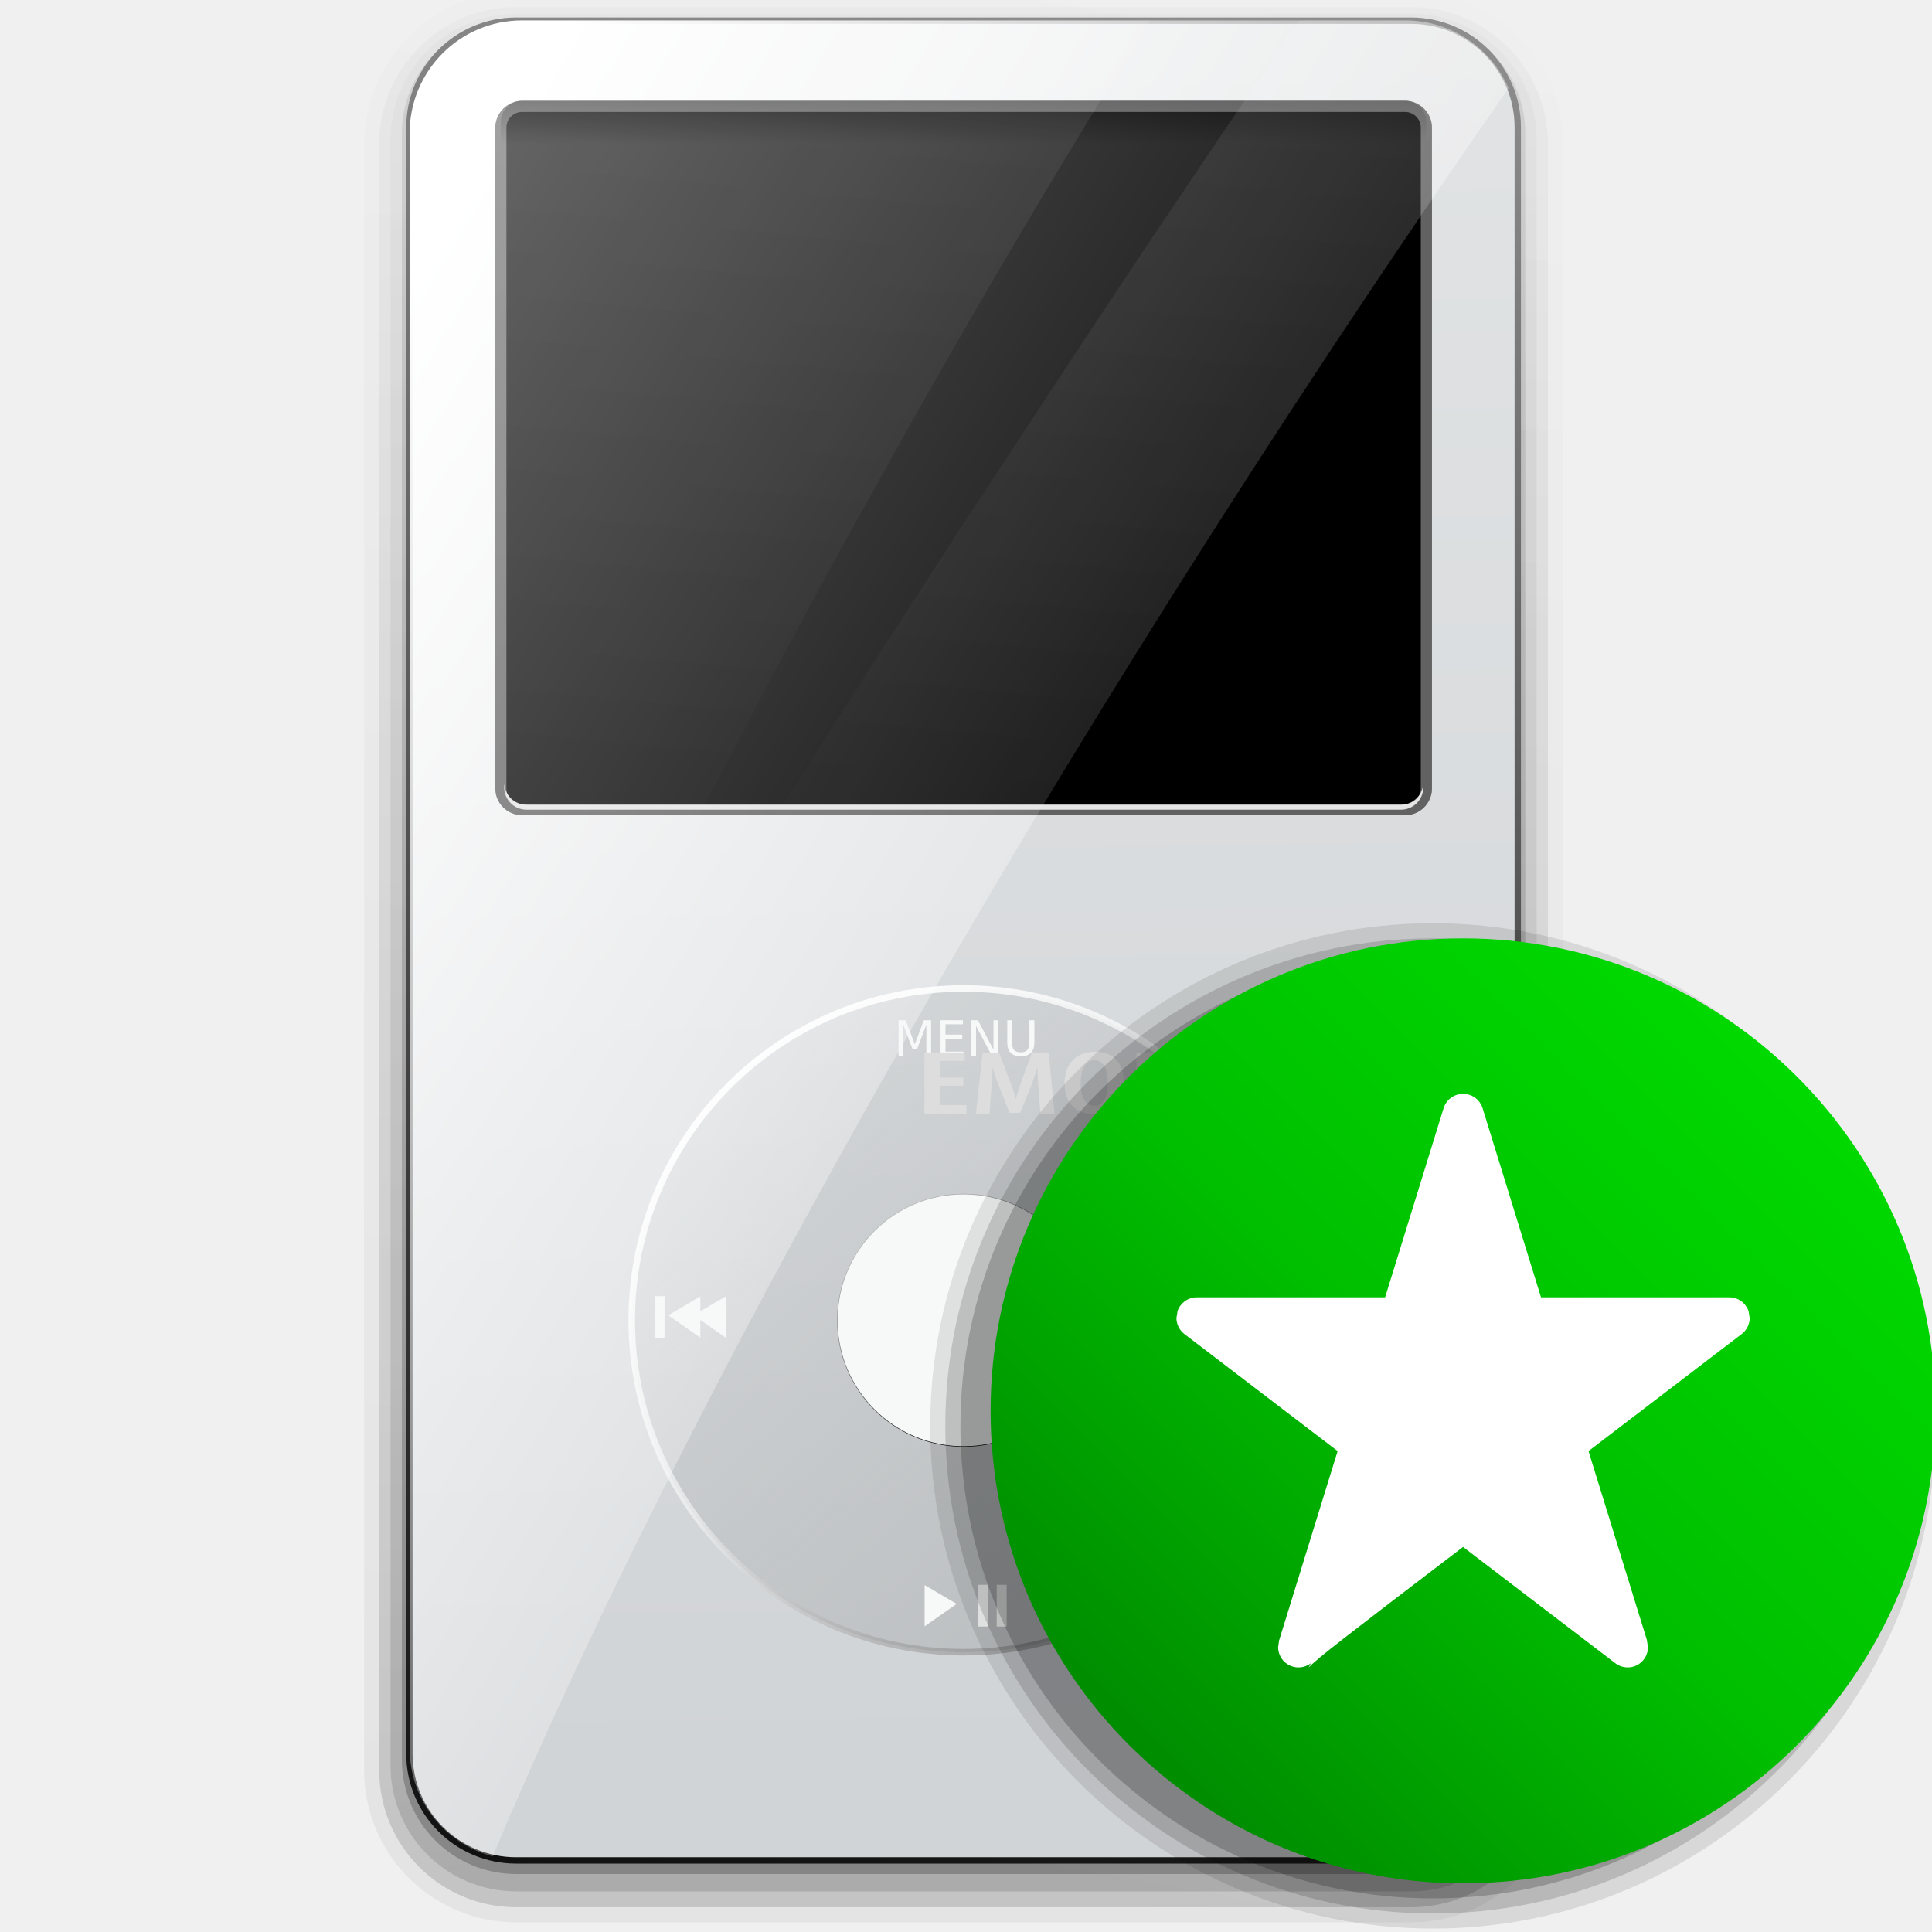
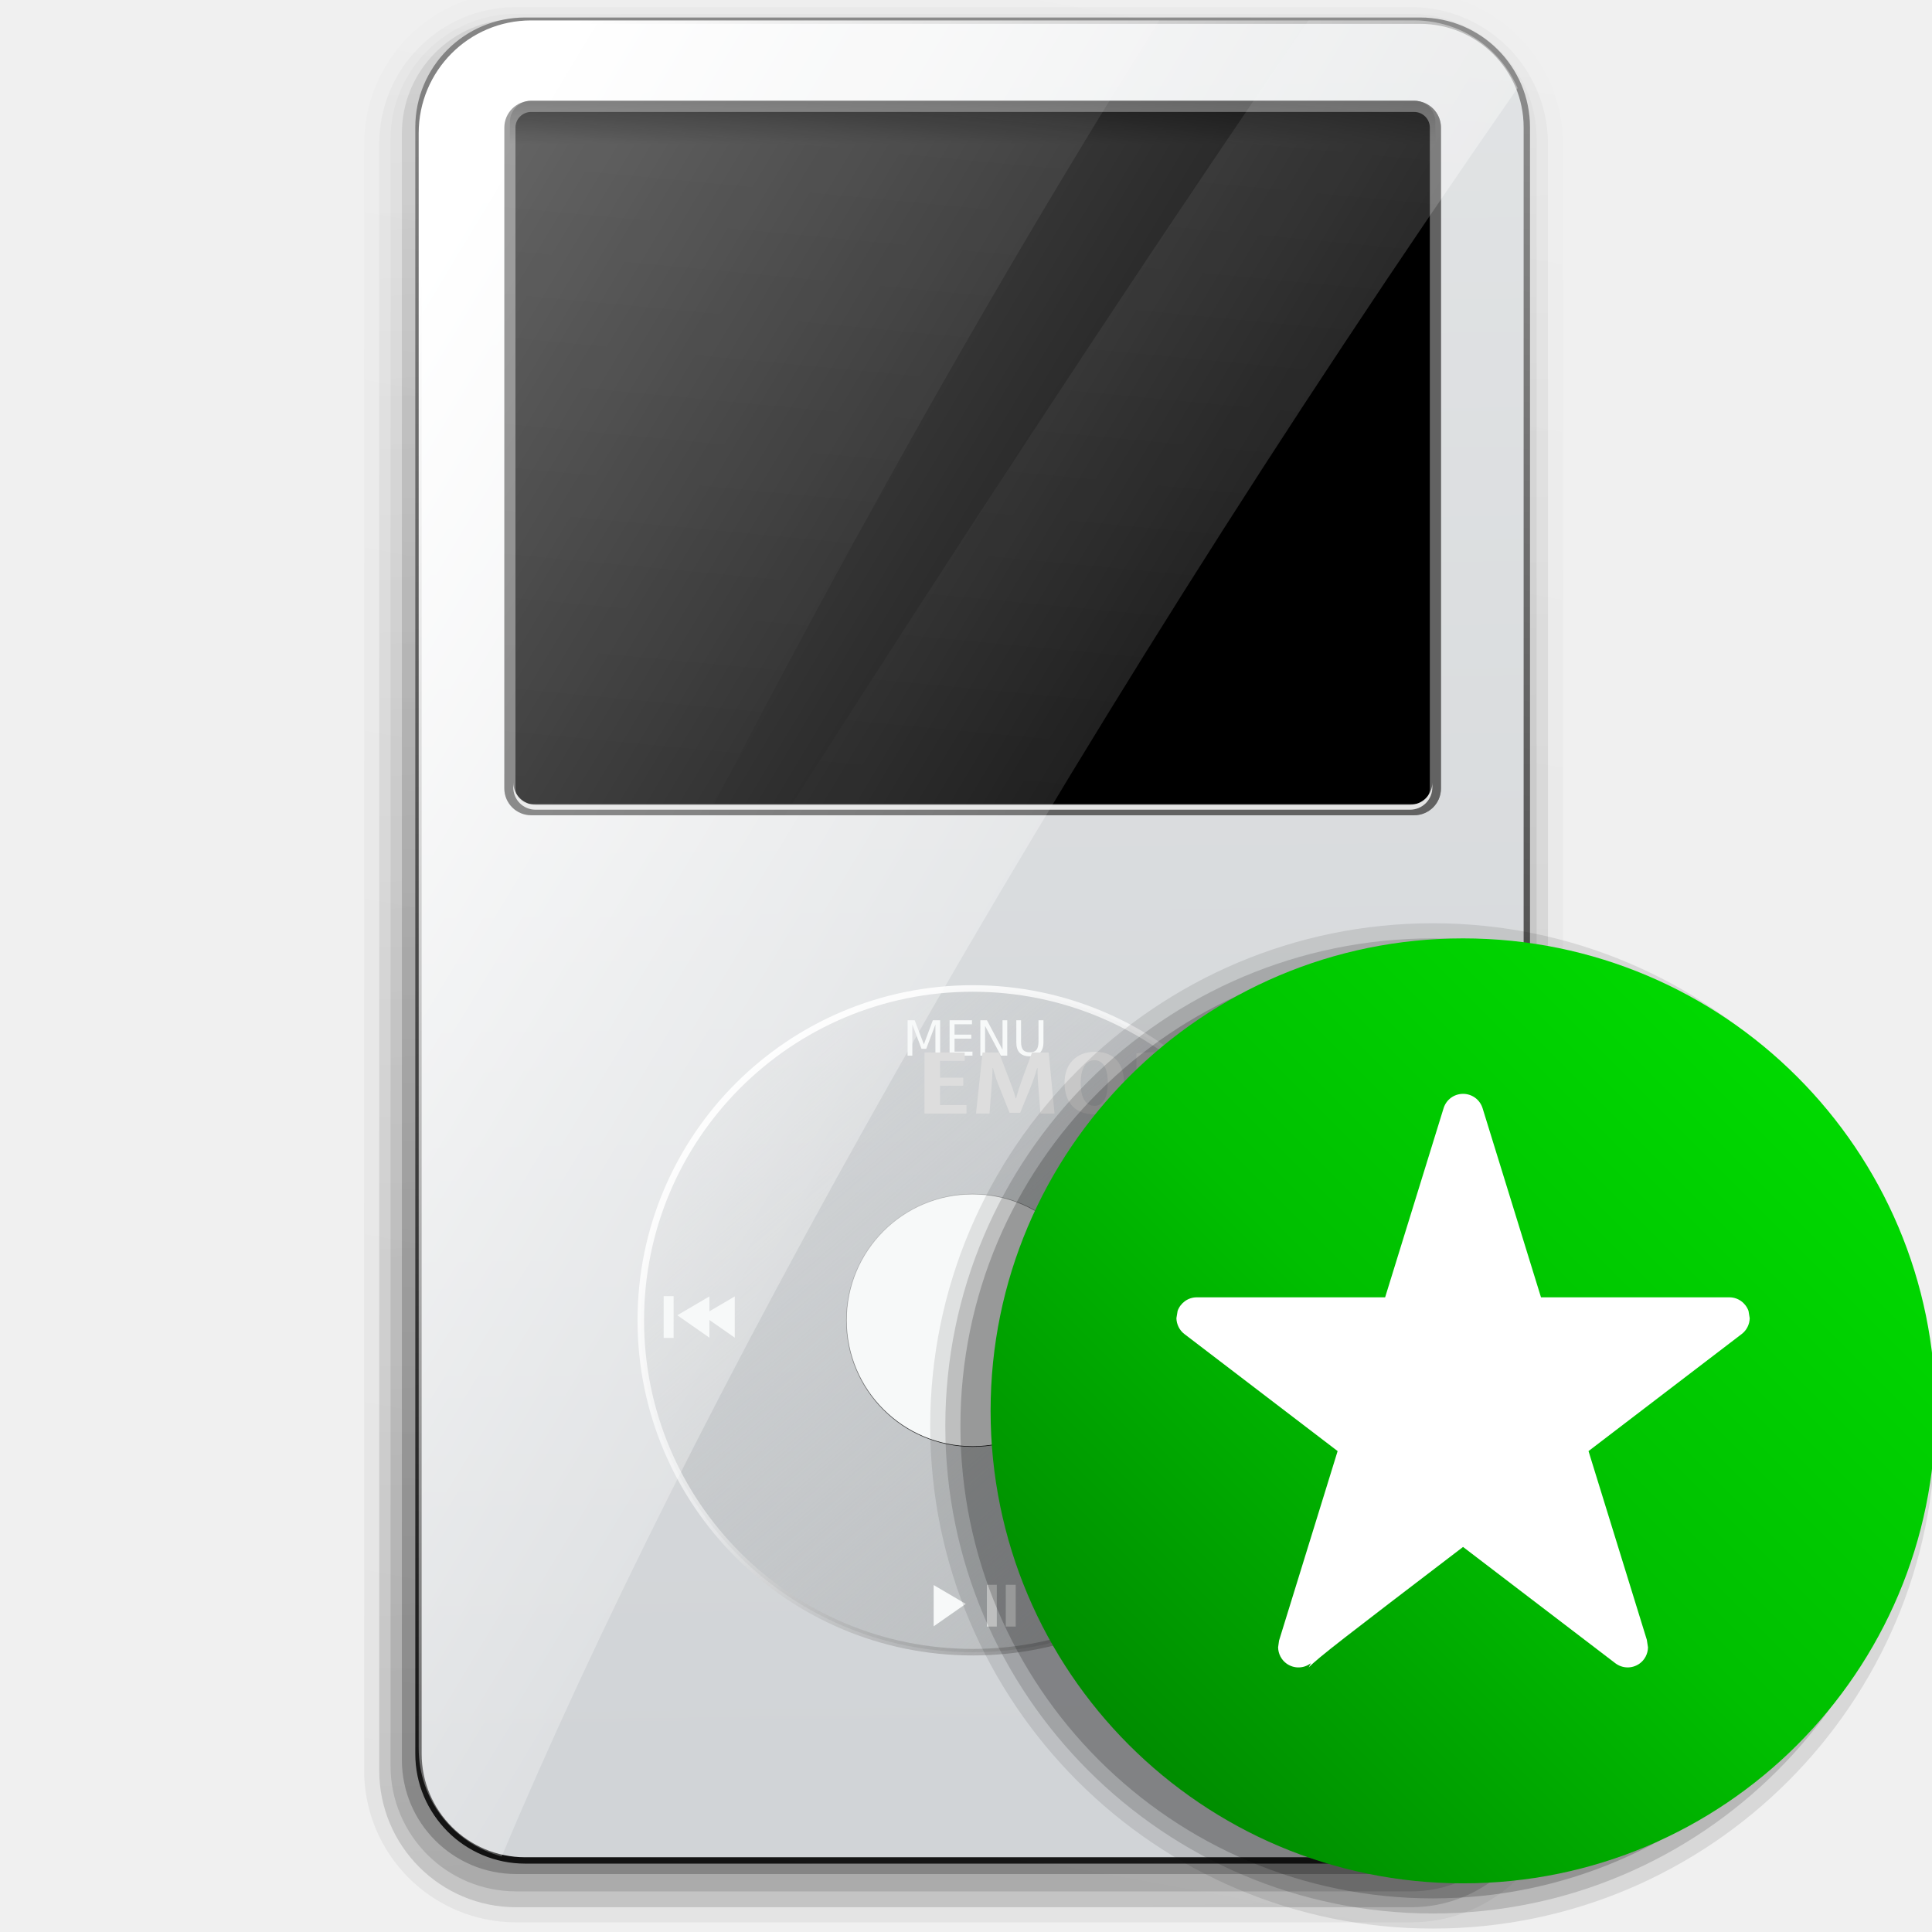
<svg xmlns="http://www.w3.org/2000/svg" xmlns:xlink="http://www.w3.org/1999/xlink" width="128" height="128" id="svg1307" version="1.0">
  <defs id="defs1309">
    <linearGradient id="linearGradient5644">
      <stop style="stop-color:black;stop-opacity:1;" offset="0" id="stop5646" />
      <stop style="stop-color:black;stop-opacity:0;" offset="1" id="stop5648" />
    </linearGradient>
    <linearGradient id="linearGradient2918">
      <stop style="stop-color:black;stop-opacity:1;" offset="0" id="stop2920" />
      <stop style="stop-color:black;stop-opacity:0;" offset="1" id="stop2922" />
    </linearGradient>
    <linearGradient id="linearGradient2908">
      <stop style="stop-color:white;stop-opacity:1;" offset="0" id="stop2910" />
      <stop id="stop2916" offset="0.5" style="stop-color:white;stop-opacity:0.498;" />
      <stop style="stop-color:#494949;stop-opacity:0.386;" offset="1" id="stop2912" />
    </linearGradient>
    <linearGradient id="linearGradient2900">
      <stop style="stop-color:black;stop-opacity:1;" offset="0" id="stop2902" />
      <stop style="stop-color:black;stop-opacity:0" offset="1" id="stop2904" />
    </linearGradient>
    <linearGradient id="linearGradient2829">
      <stop style="stop-color:white;stop-opacity:1;" offset="0" id="stop2831" />
      <stop style="stop-color:white;stop-opacity:0;" offset="1" id="stop2833" />
    </linearGradient>
    <linearGradient id="linearGradient2807">
      <stop style="stop-color:#bcbfc1;stop-opacity:1;" offset="0" id="stop2809" />
      <stop style="stop-color:#bcbfc1;stop-opacity:0;" offset="1" id="stop2811" />
    </linearGradient>
    <linearGradient id="linearGradient2797">
      <stop style="stop-color:#d1d4d7;stop-opacity:1;" offset="0" id="stop2799" />
      <stop style="stop-color:#e4e6e7;stop-opacity:1;" offset="1" id="stop2801" />
    </linearGradient>
    <linearGradient id="linearGradient2789">
      <stop style="stop-color:black;stop-opacity:1;" offset="0" id="stop2791" />
      <stop style="stop-color:#9c9c9c;stop-opacity:1;" offset="1" id="stop2793" />
    </linearGradient>
    <linearGradient xlink:href="#linearGradient2797" id="linearGradient5596" gradientUnits="userSpaceOnUse" gradientTransform="matrix(1.053721,0,0,1.053721,78.27803,-6.228218e-2)" x1="-23.983" y1="111.551" x2="-25.61" y2="-18.126" />
    <linearGradient xlink:href="#linearGradient2789" id="linearGradient5598" gradientUnits="userSpaceOnUse" gradientTransform="matrix(1.053721,0,0,1.053721,78.27803,-6.228218e-2)" x1="-46.215" y1="133.483" x2="-25.61" y2="-18.126" />
    <linearGradient xlink:href="#linearGradient2807" id="linearGradient5600" gradientUnits="userSpaceOnUse" x1="77.131" y1="101.599" x2="46.141" y2="65.541" />
    <linearGradient xlink:href="#linearGradient2908" id="linearGradient5602" gradientUnits="userSpaceOnUse" x1="57.539" y1="62.185" x2="85.452" y2="97.298" />
    <linearGradient xlink:href="#linearGradient2918" id="linearGradient5604" gradientUnits="userSpaceOnUse" x1="65.66" y1="88.62" x2="55.763" y2="75.785" />
    <linearGradient xlink:href="#linearGradient2829" id="linearGradient5606" gradientUnits="userSpaceOnUse" gradientTransform="matrix(1.053721,0,0,1.053721,78.278,-6.228219e-2)" x1="-58.787" y1="34.607" x2="6.134" y2="73.705" />
    <linearGradient xlink:href="#linearGradient2900" id="linearGradient5608" gradientUnits="userSpaceOnUse" gradientTransform="matrix(1.053721,0,0,1.053721,-3.429557,-6.228219e-2)" x1="34.745" y1="5.863" x2="34.745" y2="9.135" />
    <linearGradient xlink:href="#linearGradient5644" id="linearGradient5650" x1="39.36" y1="187.94" x2="46.933" y2="-58.974" gradientUnits="userSpaceOnUse" />
    <linearGradient xlink:href="#linearGradient5644" id="linearGradient5652" x1="80.352" y1="257.674" x2="60.418" y2="-20.723" gradientUnits="userSpaceOnUse" />
    <linearGradient xlink:href="#linearGradient5644" id="linearGradient5654" x1="63.841" y1="200.667" x2="60.418" y2="-20.723" gradientUnits="userSpaceOnUse" />
    <linearGradient xlink:href="#linearGradient5644" id="linearGradient5656" x1="24.125" y1="232.858" x2="69.95" y2="-16.448" gradientUnits="userSpaceOnUse" />
    <linearGradient xlink:href="#linearGradient2829" id="linearGradient2254" gradientUnits="userSpaceOnUse" gradientTransform="matrix(1.053721,0,0,1.053721,78.278,-6.228219e-2)" x1="-29.916" y1="-6.349" x2="-35.829" y2="56.248" />
  </defs>
  <g id="layer1">
    <rect style="opacity:0.09;fill:none;fill-opacity:1;fill-rule:nonzero;stroke:url(#linearGradient5656);stroke-width:6;stroke-linecap:round;stroke-linejoin:round;stroke-miterlimit:4;stroke-dasharray:none;stroke-dashoffset:4;stroke-opacity:1" id="rect5569" width="73.431" height="121.889" x="27.125" y="2.47" rx="7.068" ry="7.068" />
    <rect ry="7.068" rx="7.068" y="2.47" x="27.125" height="121.889" width="73.431" id="rect5567" style="opacity:0.218;fill:none;fill-opacity:1;fill-rule:nonzero;stroke:url(#linearGradient5654);stroke-width:4;stroke-linecap:round;stroke-linejoin:round;stroke-miterlimit:4;stroke-dasharray:none;stroke-dashoffset:4;stroke-opacity:1" />
    <rect style="opacity:0.246;fill:none;fill-opacity:1;fill-rule:nonzero;stroke:url(#linearGradient5652);stroke-width:2.5;stroke-linecap:round;stroke-linejoin:round;stroke-miterlimit:4;stroke-dasharray:none;stroke-dashoffset:4;stroke-opacity:1" id="rect4273" width="73.431" height="121.889" x="27.125" y="2.17" rx="7.068" ry="7.068" />
    <rect ry="7.068" rx="7.068" y="1.77" x="27.125" height="121.889" width="73.431" id="rect3386" style="opacity:0.299;fill:none;fill-opacity:1;fill-rule:nonzero;stroke:url(#linearGradient5650);stroke-width:1;stroke-linecap:round;stroke-linejoin:round;stroke-miterlimit:4;stroke-dasharray:none;stroke-dashoffset:4;stroke-opacity:1" />
    <path id="path2276" d="M 50.893,3.281 L 50.893,0.487 L 50.893,3.281 z " style="fill:#ffffff;fill-opacity:0.757;fill-rule:nonzero;stroke:none;stroke-width:0.5;stroke-linecap:round;stroke-linejoin:round;stroke-miterlimit:4;stroke-dasharray:none;stroke-dashoffset:4;stroke-opacity:1" />
-     <g id="g5571" transform="translate(4.955547e-5,0)">
+     <g id="g5571" transform="translate(0.60005,0)">
      <rect ry="7.068" rx="7.068" y="1.37" x="27.125" height="121.889" width="73.431" id="rect1898" style="opacity:1;fill:url(#linearGradient5596);fill-opacity:1;fill-rule:nonzero;stroke:url(#linearGradient5598);stroke-width:0.421;stroke-linecap:round;stroke-linejoin:round;stroke-miterlimit:4;stroke-dasharray:none;stroke-dashoffset:4;stroke-opacity:1" />
      <g transform="matrix(1.053721,0,0,1.053721,74.27746,1.42871)" id="g2819">
        <path style="opacity:1;fill:url(#linearGradient5600);fill-opacity:1;fill-rule:nonzero;stroke:url(#linearGradient5602);stroke-width:0.4;stroke-linecap:round;stroke-linejoin:round;stroke-miterlimit:4;stroke-dasharray:none;stroke-dashoffset:4;stroke-opacity:1" id="path2805" d="M 85.252 86.081 A 20.34 20.34 0 1 1  44.572,86.081 A 20.34 20.34 0 1 1  85.252 86.081 z" transform="matrix(1.025833,0,0,1.025833,-76.49389,-6.645544)" />
        <path style="opacity:1;fill:#f7f9f9;fill-opacity:1;fill-rule:nonzero;stroke:url(#linearGradient5604);stroke-width:0.033;stroke-linecap:round;stroke-linejoin:round;stroke-miterlimit:4;stroke-dasharray:none;stroke-dashoffset:4;stroke-opacity:1" id="path2815" d="M 67.565 84.489 A 7.075 7.075 0 1 1  53.415,84.489 A 7.075 7.075 0 1 1  67.565 84.489 z" transform="matrix(1.121564,0,0,1.121564,-77.74866,-13.10083)" />
      </g>
      <rect ry="1.408" rx="1.408" y="7.048" x="33.182" height="46.594" width="61.317" id="rect2825" style="opacity:1;fill:black;fill-opacity:1;fill-rule:nonzero;stroke:#626262;stroke-width:0.738;stroke-linecap:round;stroke-linejoin:round;stroke-miterlimit:4;stroke-dasharray:none;stroke-dashoffset:4;stroke-opacity:1" />
      <path id="rect2827" d="M 34.582,1.354 C 30.455,1.354 27.14,4.702 27.14,8.828 L 27.14,115.814 C 27.14,119.271 29.456,122.145 32.639,122.993 C 44.764,94.118 68.404,51.173 99.945,5.832 C 98.801,3.194 96.164,1.354 93.096,1.354 L 34.582,1.354 z " style="opacity:1;fill:url(#linearGradient5606);fill-opacity:1;fill-rule:nonzero;stroke:none;stroke-width:0.4;stroke-linecap:round;stroke-linejoin:round;stroke-miterlimit:4;stroke-dasharray:none;stroke-dashoffset:4;stroke-opacity:1" />
      <rect ry="1.408" rx="1.408" y="6.675" x="33.182" height="46.966" width="61.317" id="rect2890" style="opacity:0.447;fill:url(#linearGradient5608);fill-opacity:1;fill-rule:nonzero;stroke:none;stroke-width:0.7;stroke-linecap:round;stroke-linejoin:round;stroke-miterlimit:4;stroke-dasharray:none;stroke-dashoffset:4;stroke-opacity:1" />
      <rect style="opacity:0.65;fill:black;fill-opacity:1;fill-rule:nonzero;stroke:#626262;stroke-width:0.738;stroke-linecap:round;stroke-linejoin:round;stroke-miterlimit:4;stroke-dasharray:none;stroke-dashoffset:4;stroke-opacity:1" id="rect2842" width="61.317" height="46.594" x="33.182" y="7.048" rx="1.408" ry="1.408" />
      <text id="text2844" y="69.941" x="59.219" style="font-size:3.226px;font-style:normal;font-variant:normal;font-weight:normal;font-stretch:normal;text-align:start;line-height:125%;writing-mode:lr-tb;text-anchor:start;fill:#f7f9f9;fill-opacity:1;stroke:none;stroke-width:1px;stroke-linecap:butt;stroke-linejoin:miter;stroke-opacity:1;font-family:Bitstream Vera Sans" xml:space="preserve">
        <tspan y="69.941" x="59.219" id="tspan2846">MENU</tspan>
      </text>
      <g transform="matrix(1.053721,0,0,1.053721,-3.429557,-6.228219e-2)" id="g2854">
        <path style="fill:#f7f9f9;fill-opacity:1;fill-rule:evenodd;stroke:none;stroke-width:1px;stroke-linecap:butt;stroke-linejoin:miter;stroke-opacity:1" d="M 61.389,99.719 L 61.389,102.314 L 63.408,100.904 L 61.389,99.719 z " id="path2848" />
        <rect style="opacity:1;fill:#f7f9f9;fill-opacity:1;fill-rule:nonzero;stroke:none;stroke-width:0.7;stroke-linecap:round;stroke-linejoin:round;stroke-miterlimit:4;stroke-dasharray:none;stroke-dashoffset:4;stroke-opacity:1" id="rect2850" width="0.625" height="2.626" x="64.735" y="99.703" />
        <rect y="99.703" x="65.923" height="2.626" width="0.625" id="rect2852" style="opacity:1;fill:#f7f9f9;fill-opacity:1;fill-rule:nonzero;stroke:none;stroke-width:0.7;stroke-linecap:round;stroke-linejoin:round;stroke-miterlimit:4;stroke-dasharray:none;stroke-dashoffset:4;stroke-opacity:1" />
      </g>
      <g transform="matrix(1.053721,0,0,1.053721,-187.5351,17.06995)" id="g2872">
        <path id="path2861" d="M 252.9,65.312 L 252.9,67.907 L 254.919,66.497 L 252.9,65.312 z " style="fill:#f7f9f9;fill-opacity:1;fill-rule:evenodd;stroke:none;stroke-width:1px;stroke-linecap:butt;stroke-linejoin:miter;stroke-opacity:1" />
        <rect style="fill:#f7f9f9;fill-opacity:1;fill-rule:nonzero;stroke:none;stroke-width:0.7;stroke-linecap:round;stroke-linejoin:round;stroke-miterlimit:4;stroke-dasharray:none;stroke-dashoffset:4;stroke-opacity:1" id="rect2865" width="0.625" height="2.626" x="256.746" y="65.296" />
        <path style="fill:#f7f9f9;fill-opacity:1;fill-rule:evenodd;stroke:none;stroke-width:1px;stroke-linecap:butt;stroke-linejoin:miter;stroke-opacity:1" d="M 254.495,65.312 L 254.495,67.907 L 256.513,66.497 L 254.495,65.312 z " id="path2870" />
      </g>
      <g id="g2877" transform="matrix(-1.053721,0,0,1.053721,314.5664,17.06995)">
        <path style="fill:#f7f9f9;fill-opacity:1;fill-rule:evenodd;stroke:none;stroke-width:1px;stroke-linecap:butt;stroke-linejoin:miter;stroke-opacity:1" d="M 252.9,65.312 L 252.9,67.907 L 254.919,66.497 L 252.9,65.312 z " id="path2879" />
        <rect y="65.296" x="256.746" height="2.626" width="0.625" id="rect2881" style="fill:#f7f9f9;fill-opacity:1;fill-rule:nonzero;stroke:none;stroke-width:0.7;stroke-linecap:round;stroke-linejoin:round;stroke-miterlimit:4;stroke-dasharray:none;stroke-dashoffset:4;stroke-opacity:1" />
        <path id="path2883" d="M 254.495,65.312 L 254.495,67.907 L 256.513,66.497 L 254.495,65.312 z " style="fill:#f7f9f9;fill-opacity:1;fill-rule:evenodd;stroke:none;stroke-width:1px;stroke-linecap:butt;stroke-linejoin:miter;stroke-opacity:1" />
      </g>
      <path id="rect2885" d="M 33.405,51.833 L 33.405,52.163 C 33.405,52.985 34.064,53.645 34.887,53.645 L 92.815,53.645 C 93.637,53.645 94.297,52.985 94.297,52.163 L 94.297,51.833 C 94.297,52.656 93.637,53.315 92.815,53.315 L 34.887,53.315 C 34.064,53.315 33.405,52.656 33.405,51.833 z " style="opacity:0.832;fill:white;fill-opacity:1;fill-rule:nonzero;stroke:none;stroke-width:0.7;stroke-linecap:round;stroke-linejoin:round;stroke-miterlimit:4;stroke-dasharray:none;stroke-dashoffset:4;stroke-opacity:1" />
-       <path style="opacity:0.09;fill:url(#linearGradient2254);fill-opacity:1;fill-rule:nonzero;stroke:none;stroke-width:0.4;stroke-linecap:round;stroke-linejoin:round;stroke-miterlimit:4;stroke-dasharray:none;stroke-dashoffset:4;stroke-opacity:1" d="M 34.594 1.344 C 30.467 1.344 27.125 4.717 27.125 8.844 L 27.125 92.594 C 42.395 60.757 58.321 29.802 76.219 1.344 L 34.594 1.344 z M 86.094 1.344 C 68.861 26.395 42.324 67.506 27.125 93.438 L 27.125 115.812 C 27.125 119.269 29.442 122.152 32.625 123 C 44.75 94.126 68.396 51.185 99.938 5.844 C 98.794 3.206 96.162 1.344 93.094 1.344 L 86.094 1.344 z " transform="translate(-4.955547e-5,0)" id="path2251" />
+       <path style="opacity:0.09;fill:url(#linearGradient2254);fill-opacity:1;fill-rule:nonzero;stroke:none;stroke-width:0.4;stroke-linecap:round;stroke-linejoin:round;stroke-miterlimit:4;stroke-dasharray:none;stroke-dashoffset:4;stroke-opacity:1" d="M 34.594,1.344 C 30.467,1.344 27.125,4.717 27.125,8.844 L 27.125,92.594 C 42.395,60.757 58.321,29.802 76.219,1.344 L 34.594,1.344 z M 86.094,1.344 C 68.861,26.395 42.324,67.506 27.125,93.438 L 27.125,115.812 C 27.125,119.269 29.442,122.152 32.625,123 C 44.75,94.126 68.396,51.185 99.938,5.844 C 98.794,3.206 96.162,1.344 93.094,1.344 L 86.094,1.344 z " transform="translate(-4.955547e-5,0)" id="path2251" />
    </g>
    <g enable-background="new    " id="g54" transform="translate(1.235261,19.2733)">
      <path style="fill:#ddd" d="M 62.583,52.658 L 61.045,52.658 L 61.045,53.941 L 62.795,53.941 L 62.795,54.5 L 60.016,54.5 L 60.016,50.456 L 62.679,50.456 L 62.679,51.014 L 61.045,51.014 L 61.045,52.124 L 62.583,52.124 L 62.583,52.658 z " id="path56" />
      <path style="fill:#ddd" d="M 67.573,52.939 C 67.534,52.484 67.496,51.931 67.506,51.488 L 67.477,51.488 C 67.352,51.931 67.18,52.418 67.026,52.806 L 66.352,54.452 L 65.65,54.452 L 65.015,52.849 C 64.841,52.441 64.668,51.937 64.554,51.488 L 64.525,51.488 C 64.515,51.943 64.476,52.476 64.439,52.958 L 64.323,54.5 L 63.428,54.5 L 63.861,50.456 L 64.948,50.456 L 65.573,52.094 C 65.773,52.616 65.937,53.042 66.062,53.498 L 66.083,53.498 C 66.198,53.042 66.342,52.622 66.534,52.094 L 67.14,50.456 L 68.244,50.456 L 68.63,54.5 L 67.697,54.5 L 67.573,52.939 z " id="path58" />
      <path style="fill:#ddd" d="M 73.227,52.424 C 73.227,53.948 72.372,54.548 71.227,54.548 C 69.938,54.548 69.294,53.692 69.294,52.473 C 69.294,51.26 70.023,50.41 71.322,50.41 C 72.688,50.408 73.227,51.338 73.227,52.424 z M 70.361,52.479 C 70.361,53.362 70.63,53.992 71.284,53.992 C 71.947,53.992 72.159,53.264 72.159,52.456 C 72.159,51.724 71.967,50.968 71.273,50.968 C 70.63,50.966 70.361,51.632 70.361,52.479 z " id="path60" />
    </g>
    <g enable-background="new    " id="g62" transform="translate(1.235261,19.2733)">
      <path style="fill:#ddd" d="M 74.062,50.516 C 74.417,50.462 74.871,50.438 75.302,50.438 C 75.965,50.438 76.523,50.51 76.907,50.733 C 77.262,50.95 77.397,51.218 77.397,51.555 C 77.397,52.022 77.032,52.389 76.377,52.576 L 76.377,52.588 C 76.828,52.691 77.068,52.96 77.193,53.441 C 77.338,53.933 77.492,54.366 77.597,54.503 L 76.53,54.503 C 76.443,54.389 76.308,53.993 76.193,53.52 C 76.068,52.999 75.828,52.825 75.318,52.825 L 75.079,52.825 L 75.079,54.505 L 74.058,54.505 L 74.058,50.519 L 74.062,50.519 L 74.062,50.516 z M 75.083,52.328 L 75.352,52.328 C 75.967,52.328 76.352,52.027 76.352,51.614 C 76.352,51.218 76.102,50.948 75.43,50.941 C 75.305,50.941 75.169,50.948 75.083,50.964 L 75.083,52.328 L 75.083,52.328 z " id="path64" />
    </g>
    <g enable-background="new    " id="g66" transform="translate(1.235261,19.2733)">
      <path style="fill:#ddd" d="M 79.073,54.5 L 79.073,52.88 L 77.65,50.456 L 78.746,50.456 L 79.246,51.439 C 79.381,51.71 79.525,52.021 79.65,52.328 L 79.669,52.328 C 79.766,52.021 79.9,51.723 80.044,51.422 L 80.506,50.456 L 81.573,50.456 L 80.101,52.855 L 80.101,54.5 L 79.073,54.5 z " id="path68" />
    </g>
    <g enable-background="new    " id="g70" transform="translate(1.235261,19.2733)">
      <path style="fill:#ddd" d="M 83.6,53.588 C 83.919,53.708 84.483,53.805 84.932,53.805 C 85.778,53.805 86.241,53.493 86.241,53.052 C 86.241,52.62 85.817,52.372 85.112,52.069 C 84.151,51.684 83.483,51.149 83.483,50.565 C 83.483,49.725 84.395,49.061 86.009,49.061 C 86.561,49.061 87.072,49.165 87.305,49.252 L 87.047,49.988 C 86.817,49.89 86.443,49.802 85.983,49.802 C 85.203,49.802 84.831,50.13 84.831,50.458 C 84.831,50.874 85.177,51.065 86.061,51.418 C 87.151,51.866 87.585,52.386 87.585,52.962 C 87.585,53.931 86.482,54.546 84.932,54.546 C 84.278,54.546 83.637,54.435 83.369,54.322 L 83.6,53.588 z " id="path72" />
    </g>
    <g enable-background="new    " id="g74" transform="translate(1.235261,19.2733)">
      <path style="fill:#ddd" d="M 89.18,51.044 L 88.018,51.044 L 88.018,50.456 L 91.382,50.456 L 91.382,51.044 L 90.209,51.044 L 90.209,54.5 L 89.18,54.5 L 89.18,51.044 z " id="path76" />
      <path style="fill:#ddd" d="M 93.104,50.456 L 93.104,54.5 L 92.076,54.5 L 92.076,50.456 L 93.104,50.456 z " id="path78" />
      <path style="fill:#ddd" d="M 97.229,54.434 C 97.037,54.496 96.701,54.538 96.276,54.538 C 94.797,54.538 93.951,53.782 93.951,52.534 C 93.951,50.979 95.268,50.422 96.422,50.422 C 96.845,50.422 97.134,50.476 97.269,50.525 L 97.078,51.064 C 96.924,51.023 96.769,50.988 96.462,50.988 C 95.761,50.988 95.039,51.388 95.039,52.494 C 95.039,53.58 95.693,53.97 96.473,53.97 C 96.712,53.97 96.953,53.94 97.108,53.899 L 97.229,54.434 z " id="path80" />
      <path style="fill:#ddd" d="M 97.949,50.456 L 98.969,50.456 L 98.969,52.322 L 98.997,52.322 C 99.122,52.154 99.226,51.98 99.351,51.81 L 100.372,50.456 L 101.497,50.456 L 99.986,52.202 L 101.535,54.5 L 100.41,54.5 L 99.295,52.7 L 98.969,53.058 L 98.969,54.498 L 97.949,54.498 L 97.949,50.456 L 97.949,50.456 z " id="path82" />
    </g>
    <g id="g120" transform="translate(1.235261,19.2733)">
      <path style="opacity:0.1" d="M 60.394,75.197 C 60.394,93.56 75.334,108.5 93.697,108.5 C 112.06,108.5 127,93.561 127,75.197 C 127,56.833 112.061,41.895 93.697,41.895 C 75.333,41.895 60.394,56.834 60.394,75.197 z " id="path122" />
      <path style="opacity:0.15" d="M 61.394,75.197 C 61.394,93.009 75.885,107.5 93.697,107.5 C 111.509,107.5 126,93.009 126,75.197 C 126,57.386 111.509,42.895 93.697,42.895 C 75.885,42.896 61.394,57.387 61.394,75.197 z " id="path124" />
-       <circle style="opacity:0.2" ry="8.001" rx="8.001" cx="93.697" cy="75.198" r="31.302" id="circle126">
- 	</circle>
+       <circle style="opacity:0.2" ry="8.001" rx="8.001" cx="93.697" cy="75.198" r="31.302" id="circle126" />
      <linearGradient id="XMLID_8_" gradientUnits="userSpaceOnUse" x1="8.168" y1="98.332" x2="52.436" y2="54.064" gradientTransform="matrix(-1,0,0,-1,126,150.3984)">
        <stop offset="0" style="stop-color:#00D900" id="stop129" />
        <stop offset="0.509" style="stop-color:#00BF00" id="stop131" />
        <stop offset="1" style="stop-color:#008C00" id="stop133" />
      </linearGradient>
-       <circle style="fill:url(#XMLID_8_)" ry="8.001" rx="8.001" cx="95.697" cy="74.2" r="31.303" id="circle135">
- 	</circle>
+       <circle style="fill:url(#XMLID_8_)" ry="8.001" rx="8.001" cx="95.697" cy="74.2" r="31.303" id="circle135" />
      <path style="fill:white" d="M 94.406,54.149 L 90.533,66.678 L 78.051,66.678 C 77.481,66.678 76.981,67.04 76.785,67.574 C 76.764,67.711 76.728,67.924 76.705,68.063 C 76.716,68.469 76.906,68.859 77.23,69.106 L 87.386,76.865 C 87.386,76.865 83.519,89.372 83.505,89.421 C 83.478,89.615 83.458,89.754 83.443,89.868 C 83.452,90.3 83.661,90.705 84.016,90.953 C 84.501,91.291 85.142,91.278 85.611,90.92 C 85.611,90.92 85.535,91.073 85.47,91.202 C 86.066,90.571 88.099,89.018 95.089,83.679 L 95.696,83.216 L 105.782,90.918 C 106.251,91.276 106.891,91.291 107.377,90.953 C 107.731,90.706 107.939,90.303 107.949,89.872 C 107.927,89.727 107.887,89.464 107.872,89.37 C 107.829,89.23 104.008,76.865 104.008,76.865 L 114.164,69.104 C 114.487,68.857 114.678,68.469 114.688,68.063 C 114.666,67.925 114.631,67.721 114.608,67.576 C 114.414,67.041 113.913,66.678 113.343,66.678 L 100.86,66.678 L 96.99,54.149 C 96.813,53.58 96.294,53.197 95.697,53.197 C 95.1,53.197 94.582,53.58 94.406,54.149 z " id="path137" />
    </g>
  </g>
</svg>
